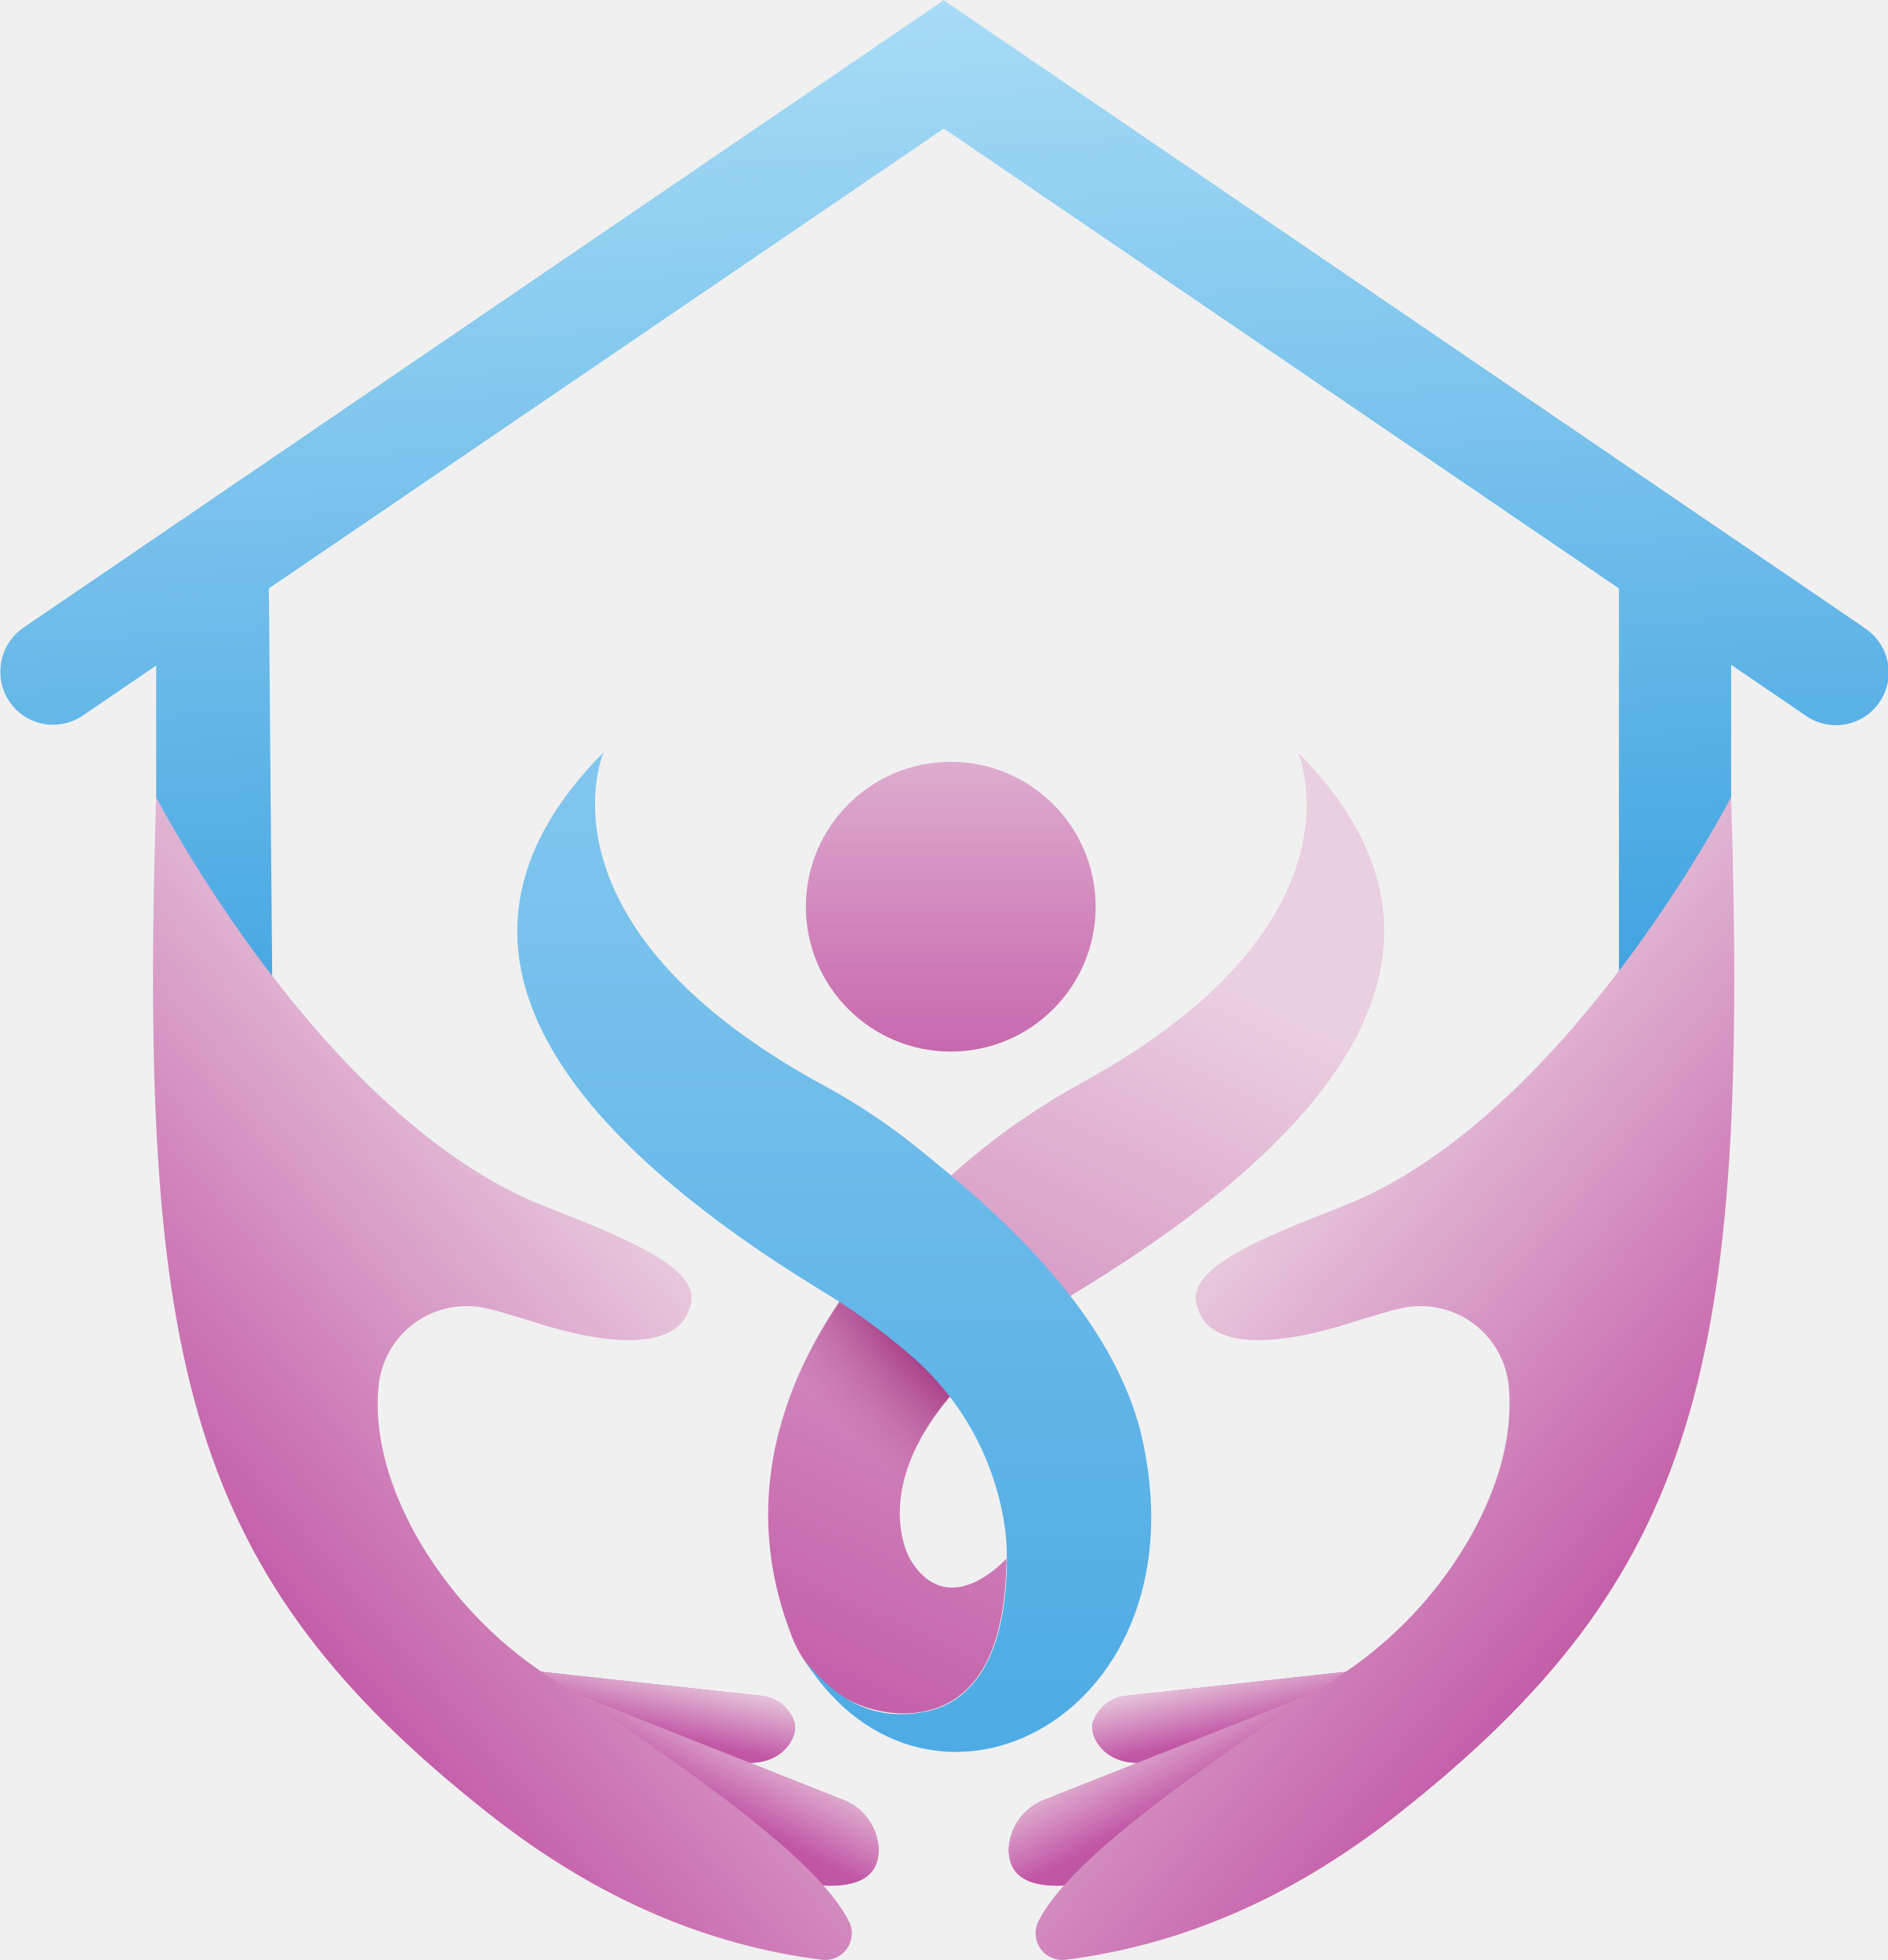
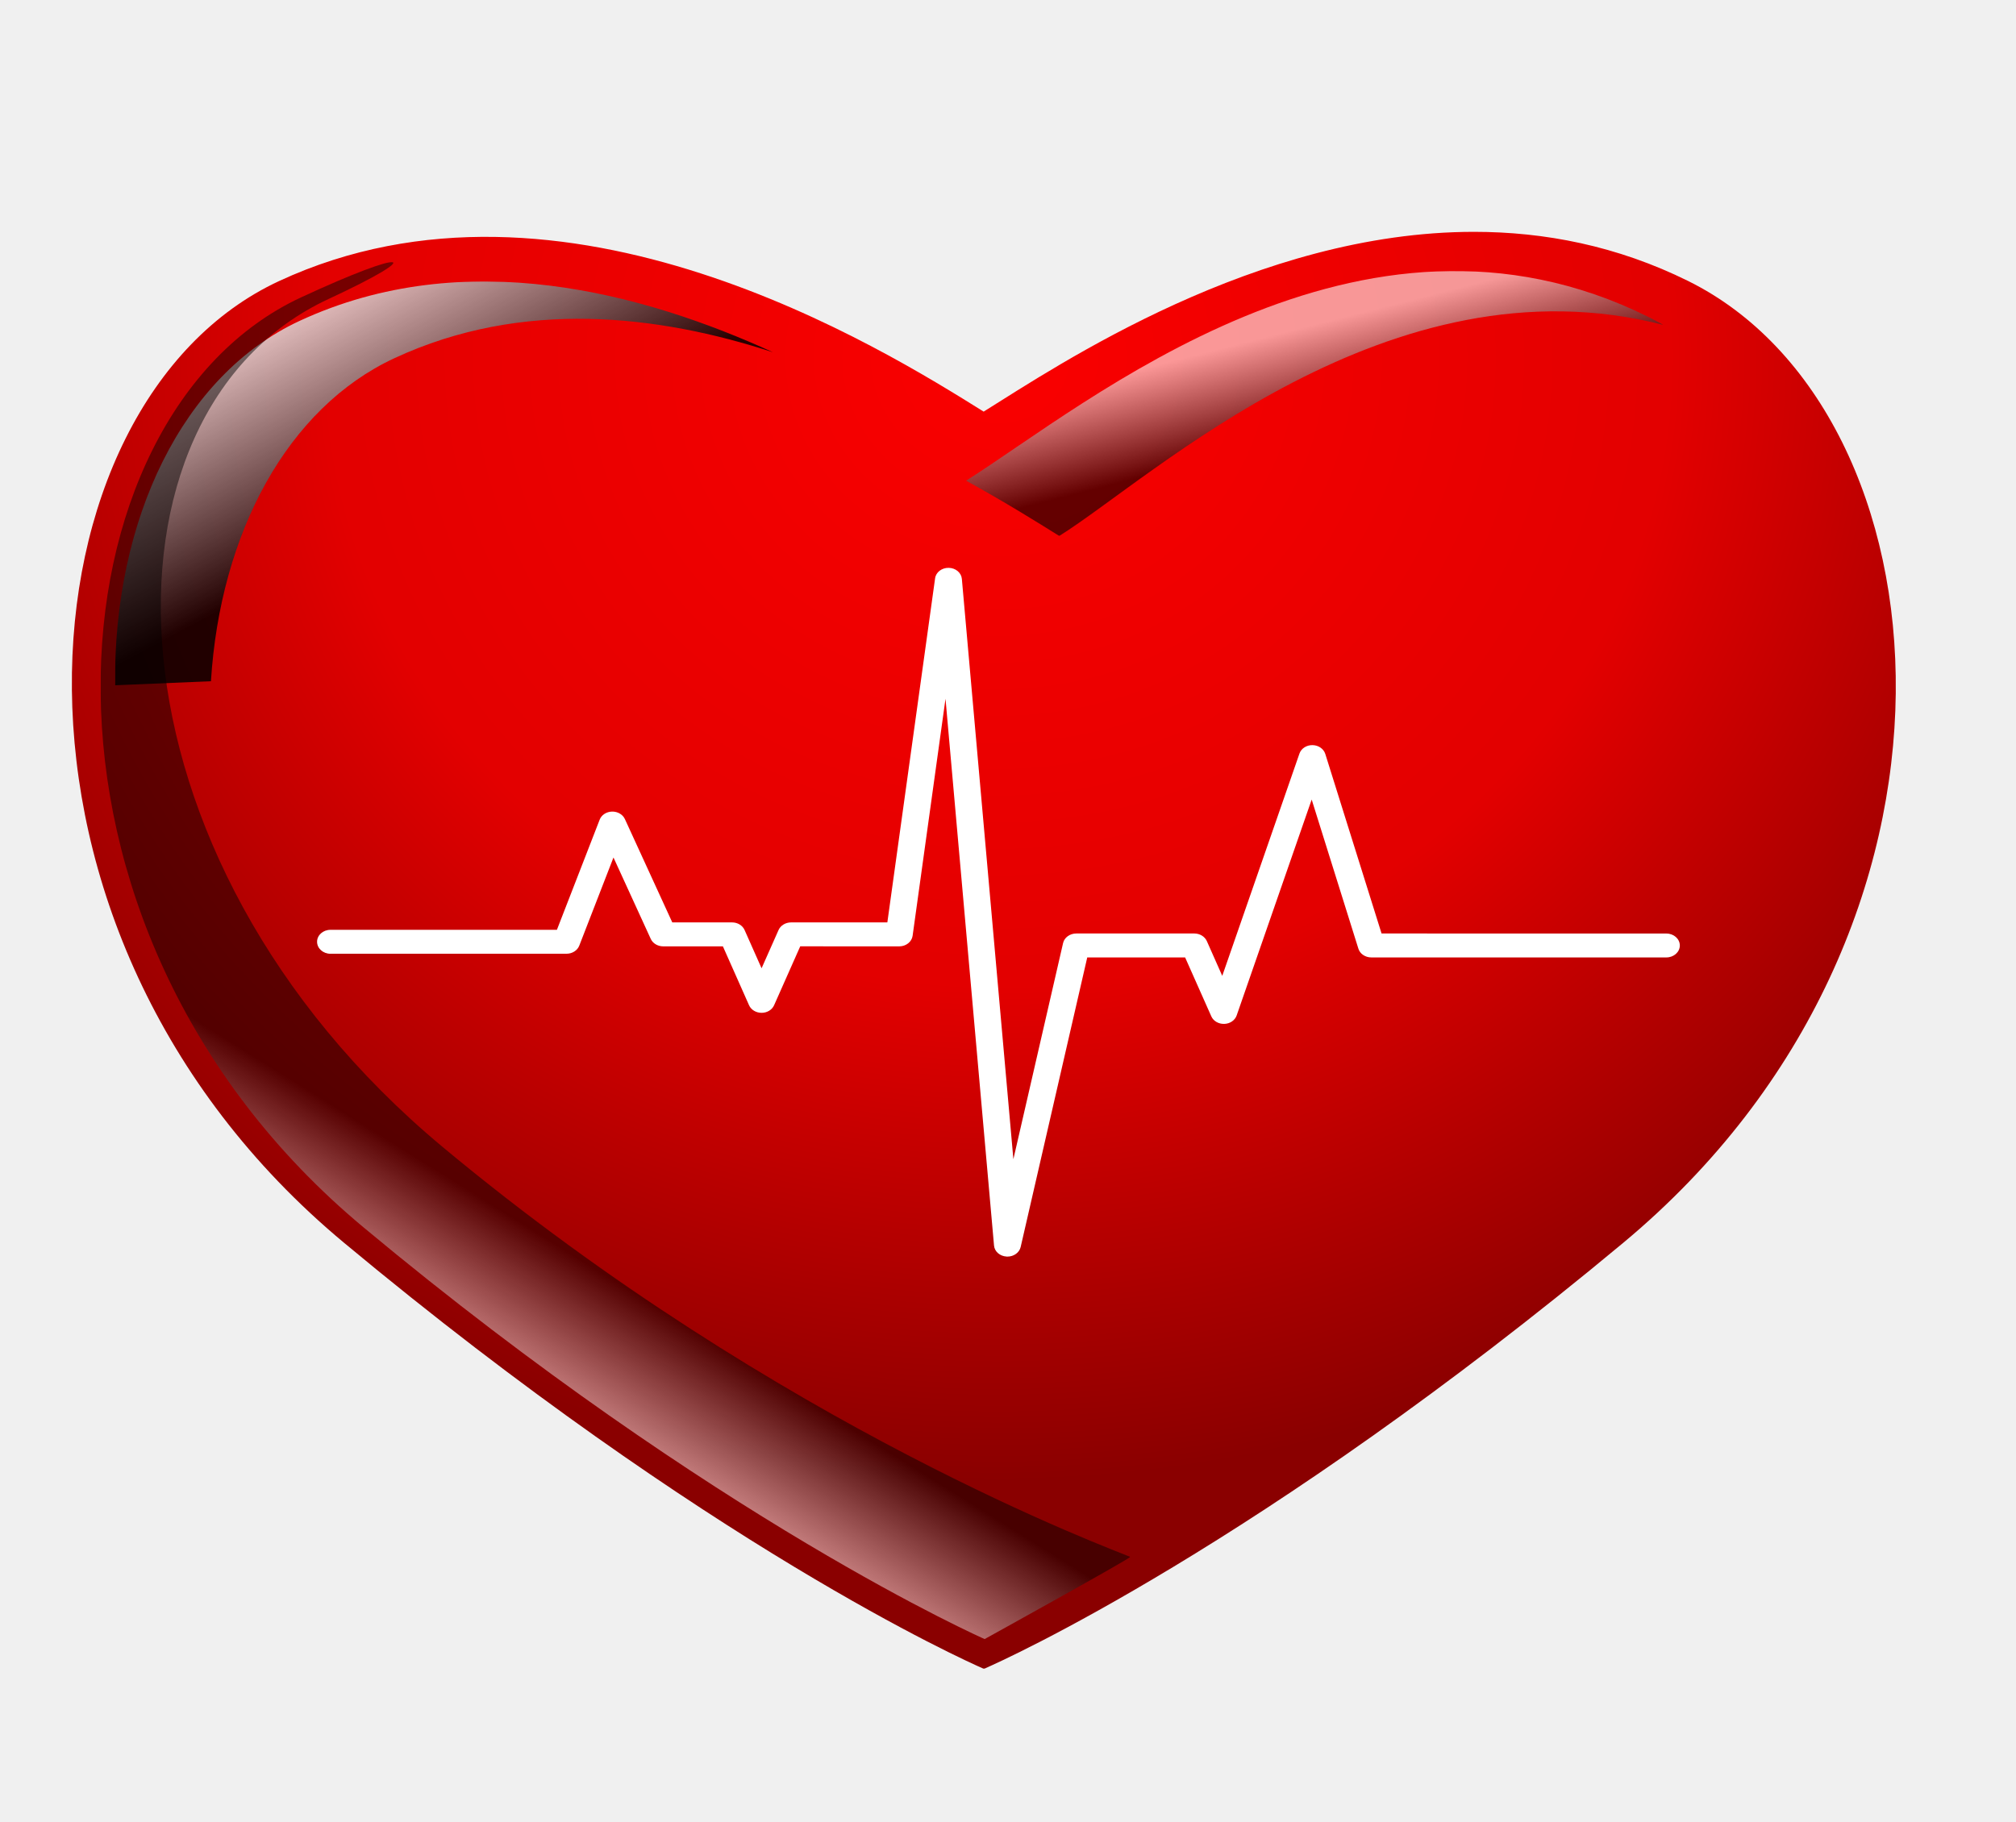
- <svg xmlns="http://www.w3.org/2000/svg" xmlns:xlink="http://www.w3.org/1999/xlink" viewBox="0 0 200.36 208.08">
-   <defs>
-     <style>.cls-1{isolation:isolate;}.cls-2{fill:url(#linear-gradient);}.cls-3{fill:url(#linear-gradient-2);}.cls-4{fill:url(#linear-gradient-3);}.cls-5{fill:url(#linear-gradient-4);}.cls-6{fill:url(#linear-gradient-5);}.cls-7{fill:url(#linear-gradient-6);}.cls-8{fill:url(#linear-gradient-7);}.cls-9{fill:url(#linear-gradient-8);}.cls-10{fill:url(#linear-gradient-9);}.cls-11{fill:url(#linear-gradient-10);}.cls-12{fill:url(#linear-gradient-11);}.cls-13{fill:url(#linear-gradient-12);}.cls-14{fill:url(#linear-gradient-13);}.cls-15{mix-blend-mode:multiply;fill:url(#radial-gradient);}.cls-16{fill:url(#linear-gradient-14);}</style>
-     <linearGradient id="linear-gradient" x1="244.77" y1="83.13" x2="252.59" y2="207.65" gradientUnits="userSpaceOnUse">
-       <stop offset="0" stop-color="#b3e2f8" />
-       <stop offset="1" stop-color="#3ca1e0" />
+ <svg xmlns="http://www.w3.org/2000/svg" version="1.1" id="svg2" width="328" height="296.444" viewBox="0 0 328 296.444">
+   <defs id="defs6">
+     <radialGradient fx="0" fy="0" cx="0" cy="0" r="1" gradientUnits="userSpaceOnUse" gradientTransform="matrix(148.0644,0,0,-138.3094,121.862,179.3561)" spreadMethod="pad" id="radialGradient30">
+       <stop style="stop-opacity:1;stop-color:#fa0000" offset="0" id="stop22" />
+       <stop style="stop-opacity:1;stop-color:#e30000" offset="0.544" id="stop24" />
+       <stop style="stop-opacity:1;stop-color:#e30000" offset="0.559" id="stop26" />
+       <stop style="stop-opacity:1;stop-color:#8a0000" offset="1" id="stop28" />
+     </radialGradient>
+     <clipPath clipPathUnits="userSpaceOnUse" id="clipPath40">
+       <path d="M 0,222.333 H 246 V 0 H 0 Z" id="path38" />
+     </clipPath>
+     <clipPath clipPathUnits="userSpaceOnUse" id="clipPath48">
+       <path d="m 117.888,189.253 h 85.071 v -32.335 h -85.071 z" id="path46" />
+     </clipPath>
+     <linearGradient x1="0" y1="0" x2="1" y2="0" gradientUnits="userSpaceOnUse" gradientTransform="matrix(6.120296,-23.80111,-23.80111,-6.120296,155.1925,193.5142)" spreadMethod="pad" id="linearGradient64">
+       <stop style="stop-opacity:1;stop-color:#000000" offset="0" id="stop54" />
+       <stop style="stop-opacity:1;stop-color:#ffffff" offset="0.193" id="stop56" />
+       <stop style="stop-opacity:1;stop-color:#ffffff" offset="0.445" id="stop58" />
+       <stop style="stop-opacity:1;stop-color:#ffffff" offset="0.479" id="stop60" />
+       <stop style="stop-opacity:1;stop-color:#000000" offset="1" id="stop62" />
    </linearGradient>
-     <linearGradient id="linear-gradient-2" x1="250.95" y1="208.34" x2="209.74" y2="295.46" gradientUnits="userSpaceOnUse">
-       <stop offset="0" stop-color="#eacfe0" />
-       <stop offset="1" stop-color="#c156a5" />
+     <clipPath clipPathUnits="userSpaceOnUse" id="clipPath86">
+       <path d="M 14.036,187.977 H 94.32 V 138.692 H 14.036 Z" id="path84" />
+     </clipPath>
+     <linearGradient x1="0" y1="0" x2="1" y2="0" gradientUnits="userSpaceOnUse" gradientTransform="matrix(27.55645,-52.35735,-52.35735,-27.55645,25.26806,213.9481)" spreadMethod="pad" id="linearGradient102">
+       <stop style="stop-opacity:1;stop-color:#000000" offset="0" id="stop92" />
+       <stop style="stop-opacity:1;stop-color:#ffffff" offset="0.193" id="stop94" />
+       <stop style="stop-opacity:1;stop-color:#ffffff" offset="0.445" id="stop96" />
+       <stop style="stop-opacity:1;stop-color:#ffffff" offset="0.479" id="stop98" />
+       <stop style="stop-opacity:1;stop-color:#000000" offset="1" id="stop100" />
    </linearGradient>
-     <linearGradient id="linear-gradient-3" x1="221.25" y1="266.12" x2="218.34" y2="278.88" gradientUnits="userSpaceOnUse">
-       <stop offset="0.46" stop-color="#eacfe0" />
-       <stop offset="1" stop-color="#c156a5" />
+     <clipPath clipPathUnits="userSpaceOnUse" id="clipPath124">
+       <path d="M 12.275,190.341 H 137.913 V 22.277 H 12.275 Z" id="path122" />
+     </clipPath>
+     <linearGradient x1="0" y1="0" x2="1" y2="0" gradientUnits="userSpaceOnUse" gradientTransform="matrix(20.93033,33.59866,33.59866,-20.93033,42.6667,42.93895)" spreadMethod="pad" id="linearGradient142">
+       <stop style="stop-opacity:1;stop-color:#000000" offset="0" id="stop130" />
+       <stop style="stop-opacity:1;stop-color:#ffffff" offset="0.162" id="stop132" />
+       <stop style="stop-opacity:1;stop-color:#ffffff" offset="0.374" id="stop134" />
+       <stop style="stop-opacity:1;stop-color:#ffffff" offset="0.551" id="stop136" />
+       <stop style="stop-opacity:1;stop-color:#000000" offset="0.929" id="stop138" />
+       <stop style="stop-opacity:1;stop-color:#000000" offset="1" id="stop140" />
    </linearGradient>
-     <linearGradient id="linear-gradient-4" x1="257.17" y1="211.29" x2="215.96" y2="298.41" xlink:href="#linear-gradient-2" />
-     <linearGradient id="linear-gradient-5" x1="228.91" y1="272.21" x2="222.19" y2="284.98" gradientUnits="userSpaceOnUse">
-       <stop offset="0.3" stop-color="#eacfe0" />
-       <stop offset="1" stop-color="#c156a5" />
-     </linearGradient>
-     <linearGradient id="linear-gradient-6" x1="227.37" y1="220.19" x2="174.08" y2="265.65" gradientUnits="userSpaceOnUse">
-       <stop offset="0.1" stop-color="#eacfe0" />
-       <stop offset="0.65" stop-color="#d083bb" />
-       <stop offset="1" stop-color="#c156a5" />
-     </linearGradient>
-     <linearGradient id="linear-gradient-7" x1="1999.57" y1="208.34" x2="1958.37" y2="295.46" gradientTransform="matrix(-1, 0, 0, 1, 2248.62, 0)" xlink:href="#linear-gradient-2" />
-     <linearGradient id="linear-gradient-8" x1="1969.88" y1="266.12" x2="1966.96" y2="278.88" gradientTransform="matrix(-1, 0, 0, 1, 2248.62, 0)" xlink:href="#linear-gradient-3" />
-     <linearGradient id="linear-gradient-9" x1="2005.8" y1="211.29" x2="1964.59" y2="298.41" gradientTransform="matrix(-1, 0, 0, 1, 2248.62, 0)" xlink:href="#linear-gradient-2" />
-     <linearGradient id="linear-gradient-10" x1="1977.54" y1="272.21" x2="1970.82" y2="284.98" gradientTransform="matrix(-1, 0, 0, 1, 2248.62, 0)" xlink:href="#linear-gradient-5" />
-     <linearGradient id="linear-gradient-11" x1="1976" y1="220.19" x2="1922.71" y2="265.65" gradientTransform="matrix(-1, 0, 0, 1, 2248.62, 0)" xlink:href="#linear-gradient-6" />
-     <linearGradient id="linear-gradient-12" x1="100.93" y1="58.93" x2="100.93" y2="120.55" xlink:href="#linear-gradient-6" />
-     <linearGradient id="linear-gradient-13" x1="280.77" y1="188.88" x2="236" y2="281.53" xlink:href="#linear-gradient-6" />
-     <radialGradient id="radial-gradient" cx="248.5" cy="237.81" r="13.84" gradientTransform="matrix(0.72, -0.7, 2.4, 2.49, -501.71, -180.4)" gradientUnits="userSpaceOnUse">
-       <stop offset="0" stop-color="#c156a5" />
-       <stop offset="0.23" stop-color="#cb72b3" stop-opacity="0.77" />
-       <stop offset="0.74" stop-color="#e2b8d5" stop-opacity="0.19" />
-       <stop offset="0.9" stop-color="#eacfe0" stop-opacity="0" />
-     </radialGradient>
-     <linearGradient id="linear-gradient-14" x1="238.36" y1="72.88" x2="238.36" y2="316.61" xlink:href="#linear-gradient" />
  </defs>
-   <g class="cls-1">
-     <g id="OBJECTS">
-       <path class="cls-2" d="M347.73,161.77l-14.1-9.61L250,95.16l0,0-83.6,57-14.1,9.61a5.64,5.64,0,0,0-2.44,4.63v.08a5.59,5.59,0,0,0,8.74,4.62l7.8-5.31V205h12.37l-.41-47.4,71.62-48.8.07,0,0,0,71.63,48.8,0,47.41h11.91V165.71l7.8,5.31a5.6,5.6,0,1,0,6.3-9.25Z" transform="translate(-149.82 -95.13)" />
-       <path class="cls-3" d="M234.17,278c.42,1.41-1.18,4.63-5.45,4.25s-24.72-10-24.72-10l26.6,2.91A4.17,4.17,0,0,1,234.17,278Z" transform="translate(-149.82 -95.13)" />
-       <path class="cls-4" d="M234.17,278c.42,1.41-1.18,4.63-5.45,4.25s-24.72-10-24.72-10l26.6,2.91A4.17,4.17,0,0,1,234.17,278Z" transform="translate(-149.82 -95.13)" />
-       <path class="cls-5" d="M243.1,291.47c0,2.1-1.14,4.12-6.07,3.82-9.15-8.48-20.34-16.1-33-23.08l35.3,14A5.9,5.9,0,0,1,243.1,291.47Z" transform="translate(-149.82 -95.13)" />
-       <path class="cls-6" d="M243.1,291.47c0,2.1-1.14,4.12-6.07,3.82-9.15-8.48-20.34-16.1-33-23.08l35.3,14A5.9,5.9,0,0,1,243.1,291.47Z" transform="translate(-149.82 -95.13)" />
-       <path class="cls-7" d="M201.83,287.77c11.56,9.1,23.31,13.91,35.21,15.41a2.83,2.83,0,0,0,2.94-4c-3.36-6.77-17.23-16.32-32-26.12a43.16,43.16,0,0,1-14.1-15.11c-2.48-4.53-4.39-10-3.88-15.57a9.4,9.4,0,0,1,11.4-8.37c.55.12,1.12.27,1.73.45,1.12.34,2.24.65,3.34,1,3.33,1.11,14.83,4.47,16.58-1.52,1.5-3.92-6-7.08-15.2-10.66-23.78-9.2-41.46-43.53-41.46-43.53C164.56,239.89,169.57,262.39,201.83,287.77Z" transform="translate(-149.82 -95.13)" />
-       <path class="cls-8" d="M265.83,278c-.42,1.41,1.18,4.63,5.44,4.25s24.73-10,24.73-10l-26.6,2.91A4.16,4.16,0,0,0,265.83,278Z" transform="translate(-149.82 -95.13)" />
-       <path class="cls-9" d="M265.83,278c-.42,1.41,1.18,4.63,5.44,4.25s24.73-10,24.73-10l-26.6,2.91A4.16,4.16,0,0,0,265.83,278Z" transform="translate(-149.82 -95.13)" />
-       <path class="cls-10" d="M256.9,291.47c0,2.1,1.14,4.12,6.06,3.82,9.15-8.48,20.34-16.1,33-23.08l-35.3,14A5.9,5.9,0,0,0,256.9,291.47Z" transform="translate(-149.82 -95.13)" />
-       <path class="cls-11" d="M256.9,291.47c0,2.1,1.14,4.12,6.06,3.82,9.15-8.48,20.34-16.1,33-23.08l-35.3,14A5.9,5.9,0,0,0,256.9,291.47Z" transform="translate(-149.82 -95.13)" />
-       <path class="cls-12" d="M298.17,287.77c-11.56,9.1-23.31,13.91-35.21,15.41a2.84,2.84,0,0,1-2.95-4c3.36-6.77,17.24-16.32,32-26.12a43.13,43.13,0,0,0,14.09-15.11c2.49-4.53,4.39-10,3.89-15.57a9.4,9.4,0,0,0-11.4-8.37c-.55.12-1.13.27-1.73.45-1.12.34-2.24.65-3.35,1-3.33,1.11-14.82,4.47-16.57-1.52-1.5-3.92,5.95-7.08,15.2-10.66,23.78-9.2,41.45-43.53,41.45-43.53C335.44,239.89,330.43,262.39,298.17,287.77Z" transform="translate(-149.82 -95.13)" />
-       <circle class="cls-13" cx="100.93" cy="96.26" r="15.38" />
-       <path class="cls-14" d="M287.61,175s7.92,18.06-22.79,35a73.19,73.19,0,0,0-10.58,7c-11.07,8.9-29.57,28.12-20.41,51.73a12.77,12.77,0,0,0,12.73,8.28c5-.38,10-3.9,10.1-16.42,0,0-5,5.67-9.05,1.63a7.28,7.28,0,0,1-1.82-3.16c-1.18-4.1-1.54-14.7,19-27.17C290.42,216.18,308.55,196.11,287.61,175Z" transform="translate(-149.82 -95.13)" />
-       <path class="cls-15" d="M263,222.46c-1.79-2.71-4.1-5.35-7.14-6.63-.54.4-1.08.8-1.6,1.22-6.41,5.16-15.31,13.79-19.89,24.72a89.46,89.46,0,0,1,11,14.14c0-5.21,3-14,19.48-24,.8-.49,1.59-1,2.37-1.49A53.41,53.41,0,0,0,263,222.46Z" transform="translate(-149.82 -95.13)" />
-       <path class="cls-16" d="M256.35,256.42a29.58,29.58,0,0,0-9.56-17.15,67.91,67.91,0,0,0-10.11-7.33c-25.6-15.76-43.74-35.83-22.79-56.94,0,0-8,18.34,23.51,35.44a65.49,65.49,0,0,1,10,6.7c7.43,6,20,16.53,23.48,29.9,7.35,30.06-22.32,45.4-35.66,24.33,4,4.95,8,6.36,12.69,5.51,5.47-1,8.79-6.41,8.79-16.24A21.32,21.32,0,0,0,256.35,256.42Z" transform="translate(-149.82 -95.13)" />
+   <g id="g8" transform="matrix(1.333333,0,0,-1.333333,0,296.444)">
+     <g id="g10">
+       <g id="g12">
+         <g id="g18">
+           <g id="g20">
+             <path d="m 120.029,172.093 c -12.178,7.602 -51.207,32.076 -85.984,15.931 v 0 C 2.017,173.153 -3.956,108.896 41.962,70.661 v 0 c 44.461,-37.023 75.967,-51.087 77.93,-51.946 v 0 c 0.197,-0.12 0.391,0.022 0.391,0.022 v 0 c 1.968,0.86 33.357,14.901 77.814,51.924 v 0 c 45.921,38.235 40.056,101.432 7.921,117.363 v 0 c -8.696,4.311 -17.555,6.012 -26.157,6.012 v 0 c -26.544,0 -50.629,-16.202 -59.832,-21.943" style="fill:url(#radialGradient30);stroke:none" id="path32" />
+           </g>
+         </g>
+       </g>
+     </g>
+     <g id="g34">
+       <g id="g36" clip-path="url(#clipPath40)">
+         <g id="g42">
+           <g id="g44" />
+           <g id="g78">
+             <g clip-path="url(#clipPath48)" opacity="0.59" id="g76">
+               <g id="g74">
+                 <g id="g72">
+                   <g id="g70">
+                     <g id="g68">
+                       <path d="m 202.959,182.679 c -0.605,0.343 -1.216,0.675 -1.839,0.984 -35.217,17.462 -68.526,-10.729 -83.232,-20 4.817,-2.65 8.707,-5.084 11.366,-6.745 11.414,7.119 40.196,34.335 73.705,25.761" style="fill:url(#linearGradient64);stroke:none" id="path66" />
+                     </g>
+                   </g>
+                 </g>
+               </g>
+             </g>
+           </g>
+         </g>
+         <g id="g80">
+           <g id="g82" />
+           <g id="g116">
+             <g clip-path="url(#clipPath86)" opacity="0.83" id="g114">
+               <g id="g112">
+                 <g id="g110">
+                   <g id="g108">
+                     <g id="g106">
+                       <path d="m 25.741,139.186 c 1.123,18.068 9.322,33.361 22.391,39.429 15.613,7.249 32.196,5.301 46.188,0.723 -15.743,7.197 -37.56,13.209 -57.767,3.827 -14.269,-6.622 -22.73,-24.247 -22.512,-44.473 z" style="fill:url(#linearGradient102);stroke:none" id="path104" />
+                     </g>
+                   </g>
+                 </g>
+               </g>
+             </g>
+           </g>
+         </g>
+         <g id="g118">
+           <g id="g120" />
+           <g id="g156">
+             <g clip-path="url(#clipPath124)" opacity="0.48" id="g154">
+               <g id="g152">
+                 <g id="g150">
+                   <g id="g148">
+                     <g id="g146">
+                       <path d="m 137.912,32.309 c -1.821,0.802 -42.614,15.653 -83.886,50.02 -42.631,35.499 -43.682,89.698 -13.95,103.503 12.072,5.606 9.861,6.333 -3.348,0.199 C 5.745,171.647 -0.037,109.489 44.386,72.506 87.394,36.691 120.15,22.277 120.15,22.277 c 0,0 17.947,9.922 17.762,10.032" style="fill:url(#linearGradient142);stroke:none" id="path144" />
+                     </g>
+                   </g>
+                 </g>
+               </g>
+             </g>
+           </g>
+         </g>
+         <g id="g158" transform="translate(122.8335,68.9637)">
+           <path d="m 0,0 c -0.82,0.044 -1.475,0.614 -1.538,1.341 l -5.921,66.744 -4.015,-28.939 c -0.102,-0.729 -0.802,-1.285 -1.627,-1.285 l -12.085,0.004 -3.189,-7.189 c -0.249,-0.562 -0.852,-0.927 -1.528,-0.927 -0.675,0.001 -1.281,0.365 -1.529,0.927 l -3.19,7.185 h -7.279 c -0.67,0 -1.273,0.361 -1.524,0.911 l -4.55,9.936 -4.175,-10.763 c -0.228,-0.586 -0.856,-0.984 -1.553,-0.984 h -28.8 v -0.004 c -0.908,0 -1.64,0.657 -1.64,1.466 0,0.807 0.732,1.458 1.64,1.458 h 27.626 l 5.219,13.446 c 0.221,0.576 0.822,0.967 1.507,0.984 0.682,0.016 1.308,-0.348 1.568,-0.912 l 5.784,-12.614 h 7.3 c 0.673,0 1.274,-0.37 1.522,-0.928 l 2.074,-4.671 2.074,4.675 c 0.246,0.554 0.854,0.924 1.528,0.924 h 11.745 l 5.827,41.999 c 0.099,0.743 0.822,1.293 1.662,1.277 0.843,-0.014 1.537,-0.594 1.602,-1.341 L 0.823,11.883 6.889,38.267 c 0.155,0.674 0.829,1.166 1.611,1.166 h 14.399 c 0.674,0 1.275,-0.368 1.528,-0.924 l 1.884,-4.249 9.421,27.135 c 0.212,0.618 0.858,1.04 1.59,1.028 0.732,-0.01 1.36,-0.446 1.559,-1.069 l 6.868,-21.921 34.756,-0.006 c 0.904,0 1.64,-0.651 1.64,-1.458 0,-0.803 -0.736,-1.458 -1.64,-1.458 H 44.502 c -0.736,0 -1.387,0.434 -1.581,1.071 L 37.223,55.78 28.068,29.427 c -0.207,-0.59 -0.804,-1.004 -1.5,-1.028 -0.704,-0.024 -1.341,0.346 -1.594,0.924 l -3.195,7.188 H 9.837 L 1.71,1.161 C 1.548,0.479 0.875,-0.004 0.1,-0.004 0.065,-0.004 0.032,-0.002 0,0" style="fill:#ffffff;fill-opacity:1;fill-rule:nonzero;stroke:none" id="path160" />
+         </g>
+       </g>
    </g>
  </g>
</svg>
